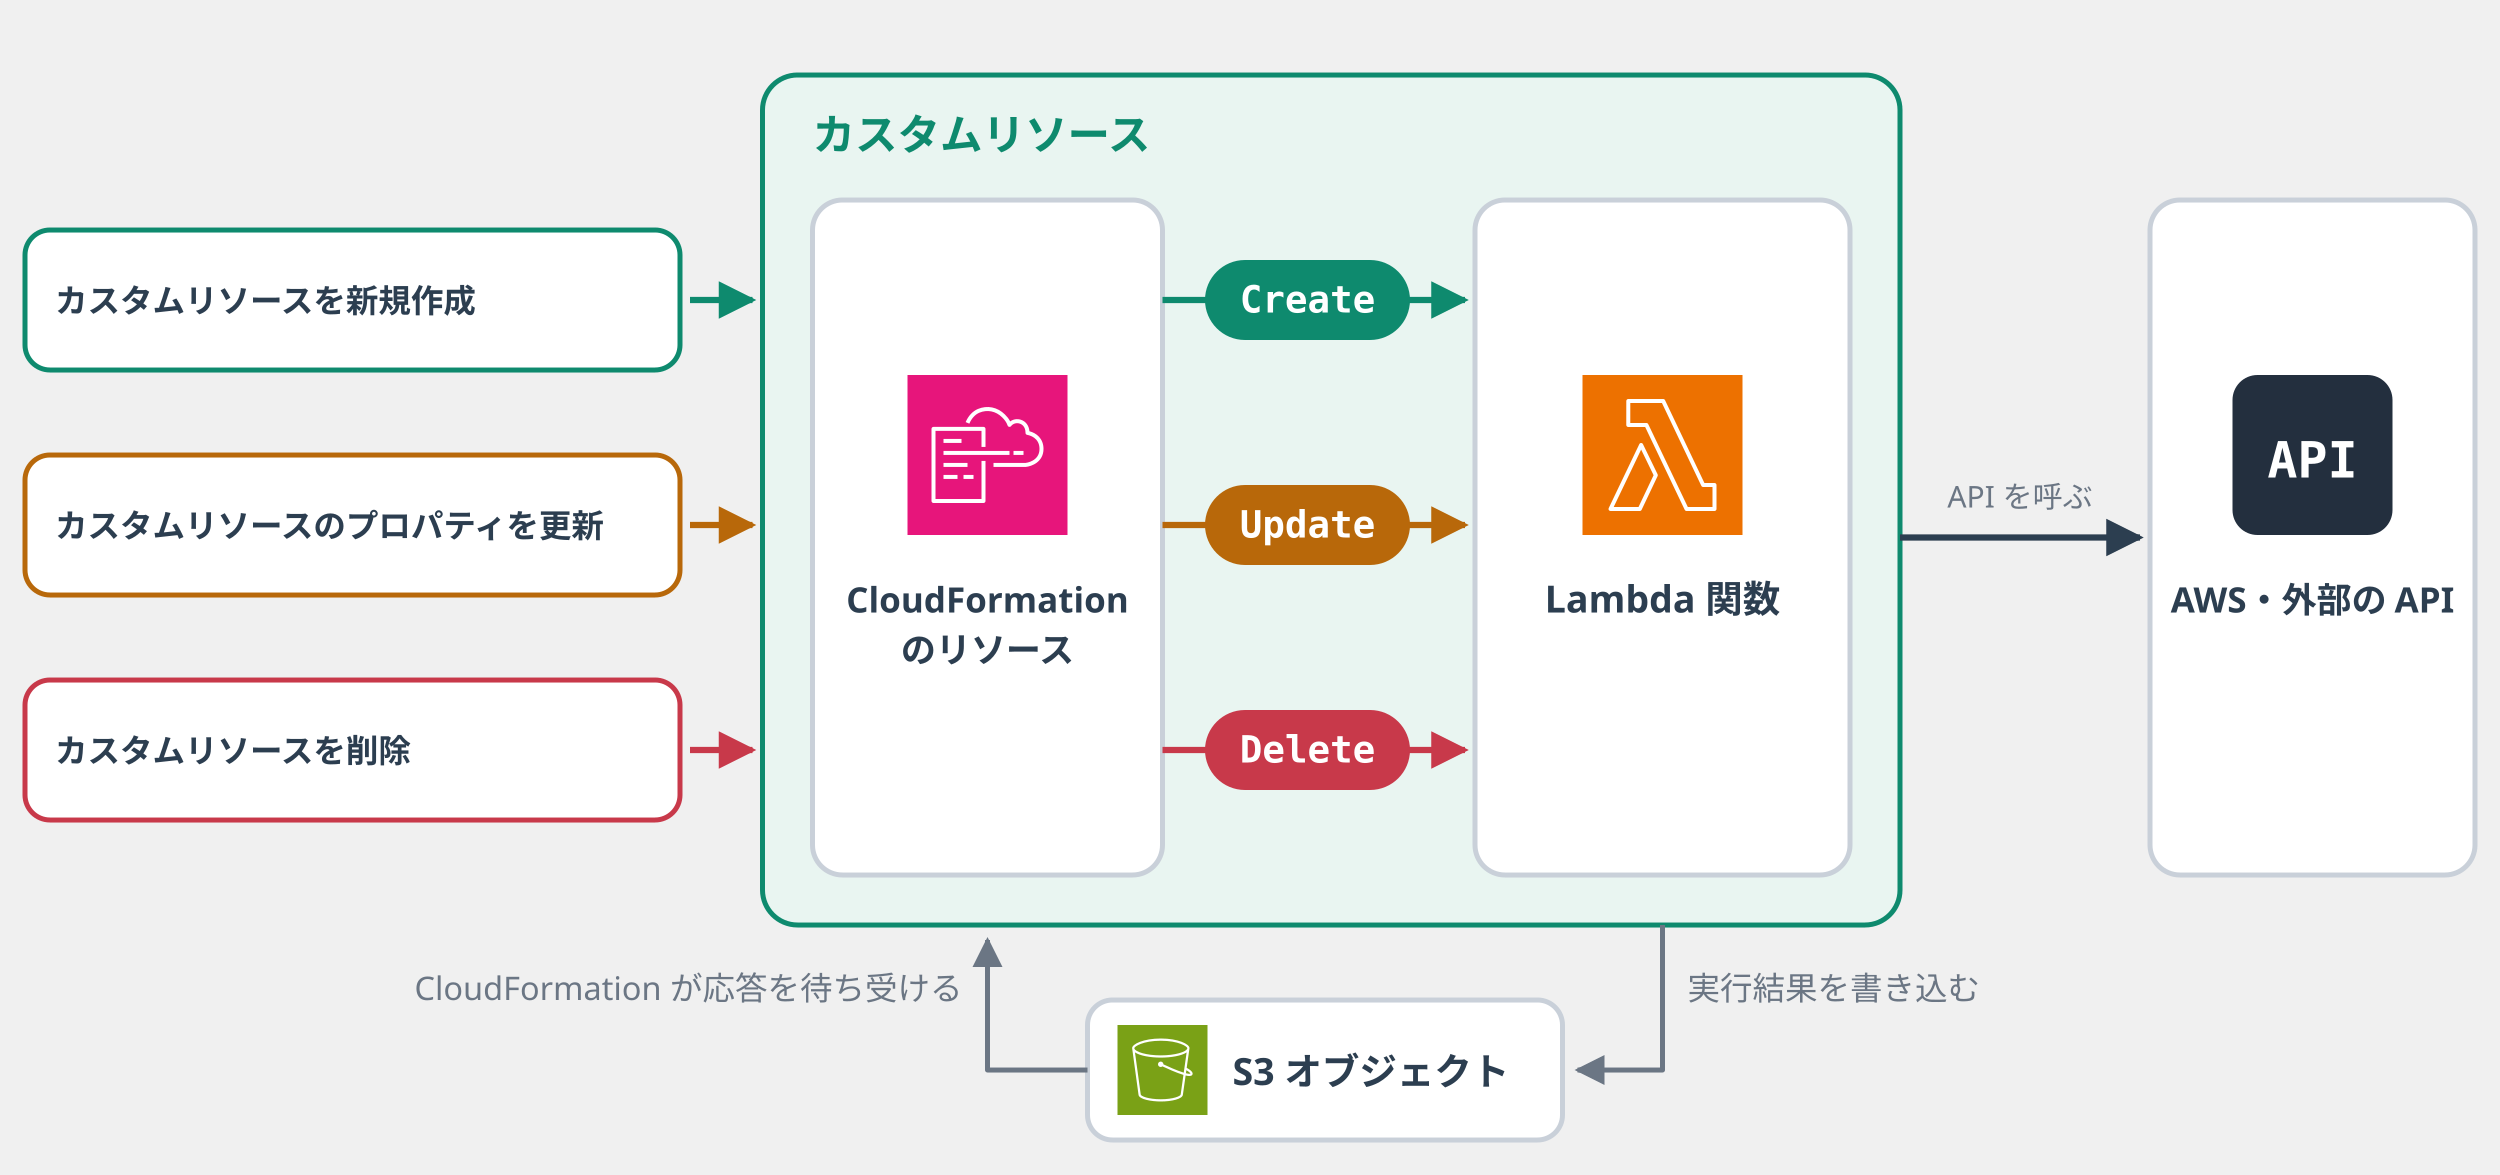
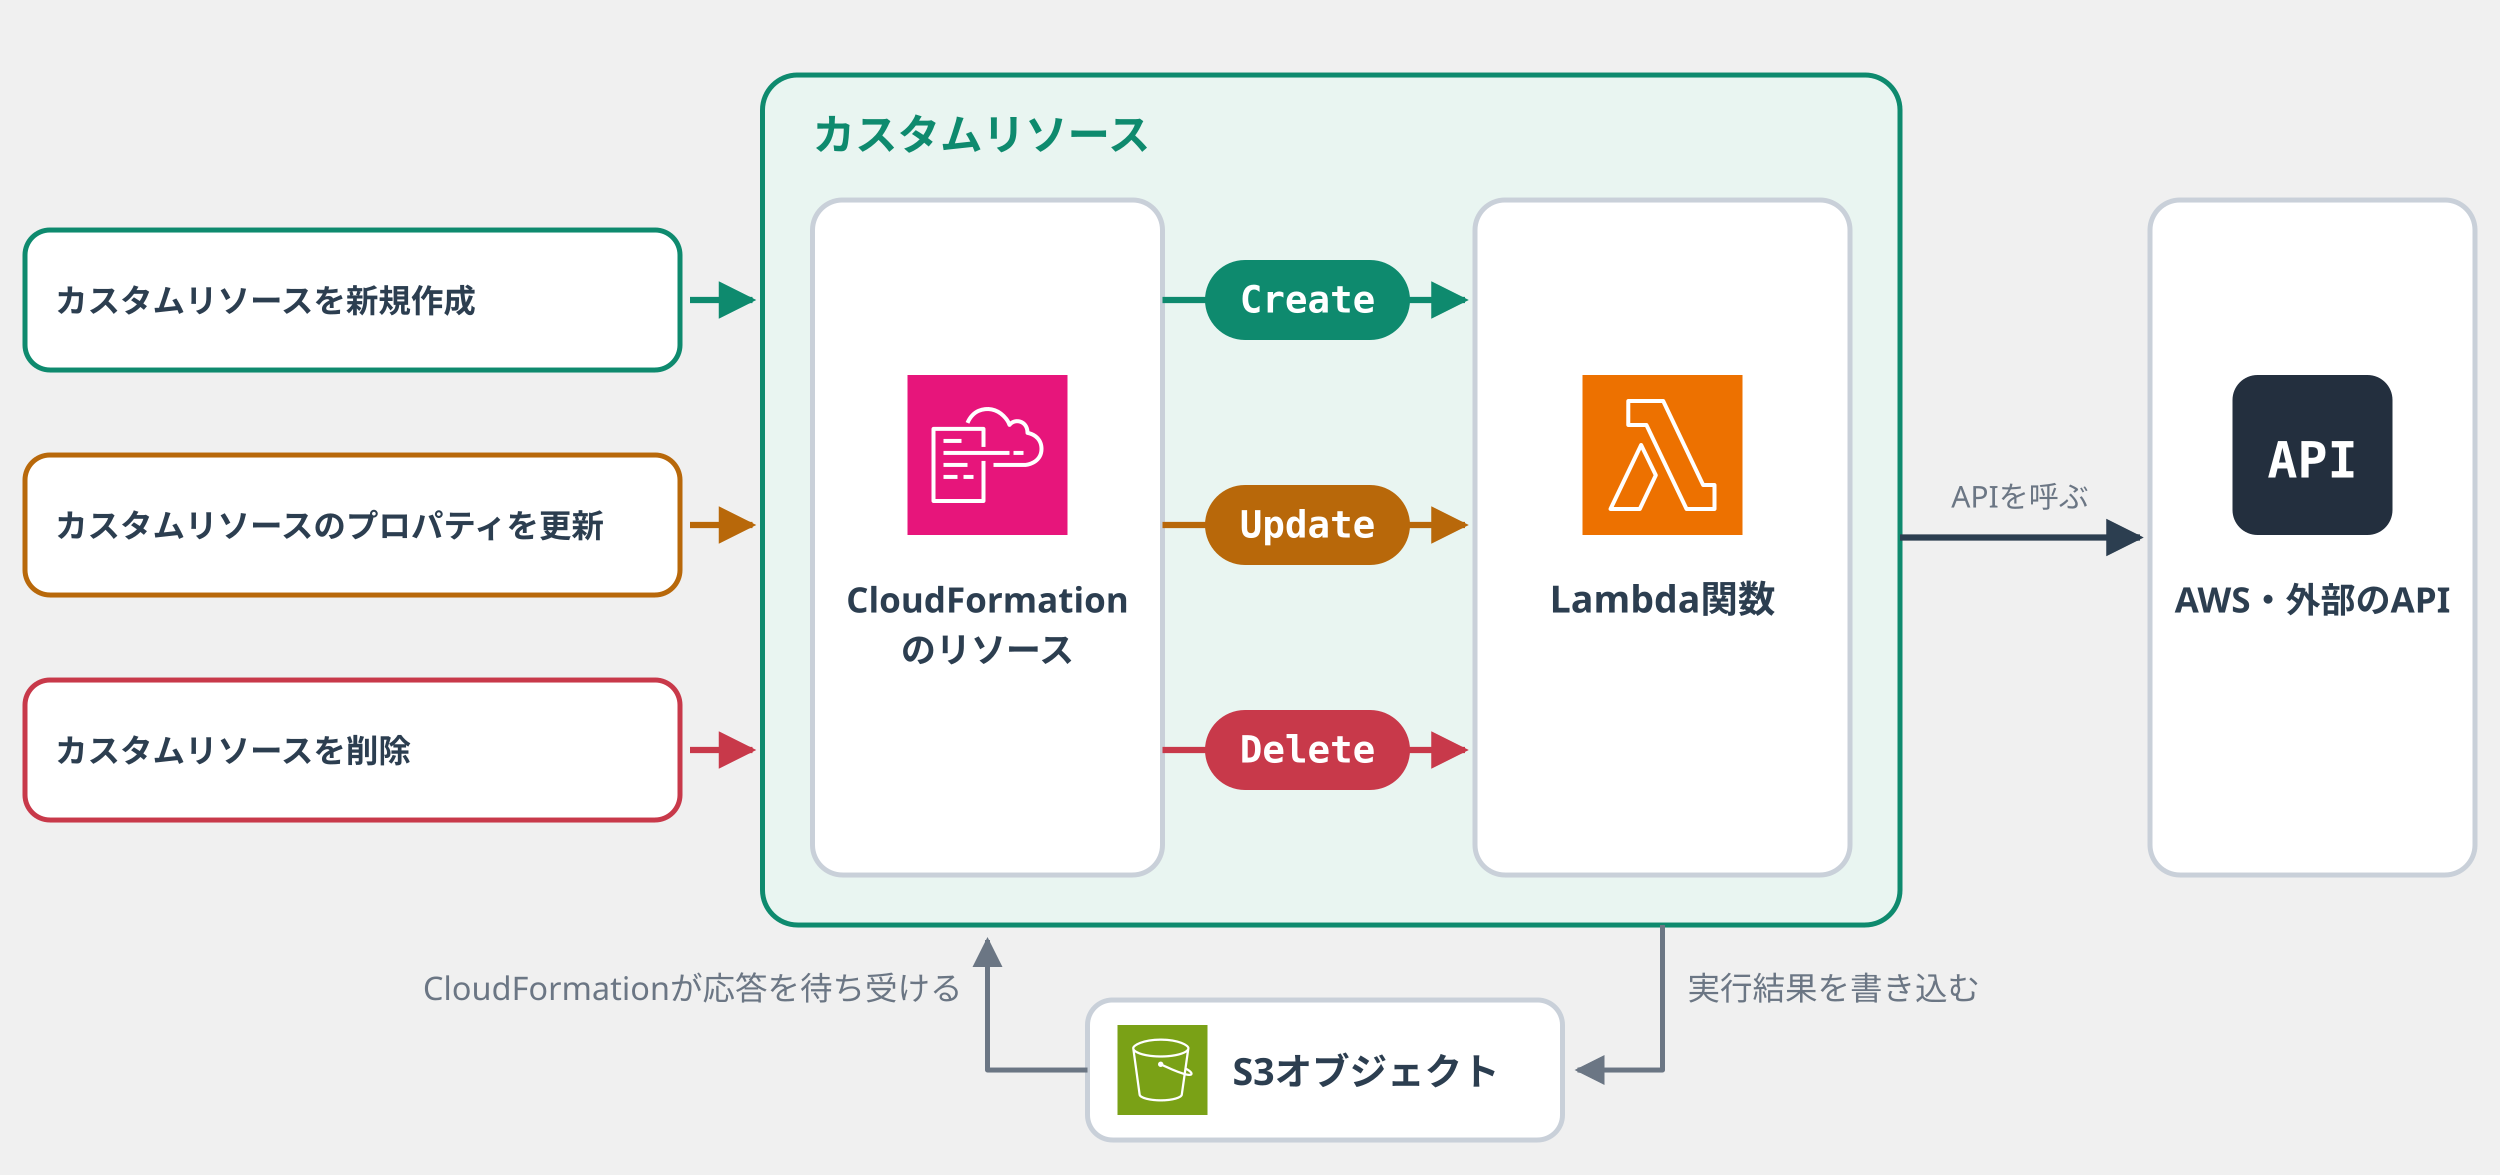
<svg xmlns="http://www.w3.org/2000/svg" viewBox="0 0 1000 470" width="100%" font-family="'Noto Sans JP', 'Hiragino Sans', sans-serif">
  <defs>
    <marker id="mCreate" viewBox="0 0 10 10" refX="9" refY="5" markerWidth="6" markerHeight="6" orient="auto">
      <path d="M0,0 L10,5 L0,10 z" fill="#0E8A6E" />
    </marker>
    <marker id="mUpdate" viewBox="0 0 10 10" refX="9" refY="5" markerWidth="6" markerHeight="6" orient="auto">
      <path d="M0,0 L10,5 L0,10 z" fill="#B8680A" />
    </marker>
    <marker id="mDelete" viewBox="0 0 10 10" refX="9" refY="5" markerWidth="6" markerHeight="6" orient="auto">
      <path d="M0,0 L10,5 L0,10 z" fill="#C8394A" />
    </marker>
    <marker id="mInk" viewBox="0 0 10 10" refX="9" refY="5" markerWidth="6" markerHeight="6" orient="auto">
      <path d="M0,0 L10,5 L0,10 z" fill="#2c3e50" />
    </marker>
    <marker id="mSub" viewBox="0 0 10 10" refX="9" refY="5" markerWidth="6" markerHeight="6" orient="auto">
      <path d="M0,0 L10,5 L0,10 z" fill="#6b7684" />
    </marker>
  </defs>
  <rect x="305" y="30" width="455" height="340" rx="14" fill="#e9f5f1" stroke="#0E8A6E" stroke-width="2" />
  <text x="325" y="60" font-size="17" font-weight="700" fill="#0E8A6E">カスタムリソース</text>
  <rect x="325" y="80" width="140" height="270" rx="12" fill="#ffffff" stroke="#c9d0d9" stroke-width="2" />
  <svg x="363" y="150" width="64" height="64" viewBox="0 0 80 80">
    <g id="cf-Icon-Architecture/64/Arch_AWS-CloudFormation_64" stroke="none" stroke-width="1" fill="none" fill-rule="evenodd">
      <g id="cf-Icon-Architecture-BG/64/Management-Governance" fill="#E7157B">
        <rect id="cf-Rectangle" x="0" y="0" width="80" height="80" />
      </g>
      <path d="M53,39.963 L58,39.963 L58,37.96 L53,37.96 L53,39.963 Z M28,51.982 L33,51.982 L33,49.979 L28,49.979 L28,51.982 Z M18,51.982 L25,51.982 L25,49.979 L18,49.979 L18,51.982 Z M18,45.972 L30,45.972 L30,43.969 L18,43.969 L18,45.972 Z M18,33.954 L27,33.954 L27,31.951 L18,31.951 L18,33.954 Z M18,39.963 L51,39.963 L51,37.96 L18,37.96 L18,39.963 Z M37,61.997 L14,61.997 L14,27.945 L37,27.945 L37,35.957 L39,35.957 L39,26.943 C39,26.39 38.552,25.942 38,25.942 L13,25.942 C12.447,25.942 12,26.39 12,26.943 L12,62.998 C12,63.551 12.447,64 13,64 L38,64 C38.552,64 39,63.551 39,62.998 L39,42.968 L37,42.968 L37,61.997 Z M68,36.959 C68,43.431 62.173,45.682 59.092,45.968 L43,45.972 L43,43.969 L59,43.969 C59.195,43.946 66,43.212 66,36.959 C66,31.264 60.863,30.108 59.834,29.934 C59.321,29.847 58.96,29.382 59.004,28.863 C59.005,28.844 59.007,28.826 59.009,28.808 C58.954,25.59 56.981,24.585 56.126,24.3 C54.53,23.769 52.751,24.277 51.81,25.539 C51.591,25.836 51.229,25.987 50.861,25.931 C50.497,25.876 50.192,25.625 50.068,25.277 C49.447,23.536 48.546,22.408 47.293,21.153 C44.159,18.039 39.905,17.178 35.925,18.853 C33.837,19.733 32.012,21.728 30.922,24.327 L29.078,23.55 C30.37,20.474 32.584,18.089 35.15,17.007 C39.905,15.005 44.971,16.026 48.704,19.734 C49.774,20.807 50.66,21.851 51.35,23.204 C52.843,22.098 54.857,21.767 56.757,22.399 C59.189,23.209 60.727,25.321 60.975,28.129 C64.381,28.988 68,31.712 68,36.959 L68,36.959 Z" id="cf-AWS-CloudFormation_Icon_64_Squid" fill="#FFFFFF" />
    </g>
  </svg>
  <text x="395" y="245" text-anchor="middle" font-size="14" font-weight="700" fill="#2c3e50">CloudFormation</text>
  <text x="395" y="265" text-anchor="middle" font-size="14" font-weight="700" fill="#2c3e50">のリソース</text>
  <rect x="590" y="80" width="150" height="270" rx="12" fill="#ffffff" stroke="#c9d0d9" stroke-width="2" />
  <svg x="633" y="150" width="64" height="64" viewBox="0 0 80 80">
    <g id="la-Icon-Architecture/64/Arch_AWS-Lambda_64" stroke="none" stroke-width="1" fill="none" fill-rule="evenodd">
      <g id="la-Icon-Architecture-BG/64/Compute" fill="#ED7100">
        <rect id="la-Rectangle" x="0" y="0" width="80" height="80" />
      </g>
      <path d="M28.008,66 L15.591,66 L29.324,37.296 L35.546,50.106 L28.008,66 Z M30.22,34.553 C30.051,34.208 29.7,33.989 29.318,33.989 L29.315,33.989 C28.929,33.99 28.578,34.211 28.412,34.558 L13.098,66.569 C12.95,66.879 12.971,67.243 13.155,67.534 C13.337,67.824 13.658,68 14.002,68 L28.642,68 C29.03,68 29.382,67.777 29.548,67.428 L37.564,50.528 C37.693,50.254 37.692,49.937 37.559,49.665 L30.22,34.553 Z M64.995,66 L52.659,66 L32.867,24.57 C32.701,24.222 32.349,24 31.962,24 L23.89,24 L23.899,14 L39.72,14 L59.42,55.429 C59.586,55.777 59.939,56 60.326,56 L64.995,56 L64.995,66 Z M65.998,54 L60.96,54 L41.259,12.571 C41.094,12.223 40.741,12 40.353,12 L22.898,12 C22.345,12 21.896,12.447 21.895,12.999 L21.884,24.999 C21.884,25.265 21.989,25.519 22.178,25.707 C22.365,25.895 22.62,26 22.887,26 L31.329,26 L51.122,67.43 C51.289,67.778 51.639,68 52.026,68 L65.998,68 C66.552,68 67,67.552 67,67 L67,55 C67,54.448 66.552,54 65.998,54 L65.998,54 Z" id="la-AWS-Lambda_Icon_64_Squid" fill="#FFFFFF" />
    </g>
  </svg>
-   <text x="665" y="245" text-anchor="middle" font-size="15" font-weight="700" fill="#2c3e50">Lambda 関数</text>
+   <text x="665" y="245" text-anchor="middle" font-size="15" font-weight="700" fill="#2c3e50">Lambda関数</text>
  <line x1="760" y1="215" x2="856" y2="215" stroke="#2c3e50" stroke-width="2.5" marker-end="url(#mInk)" />
-   <text x="808" y="203" text-anchor="middle" font-size="12" fill="#6b7684">API を呼ぶ</text>
+   <text x="808" y="203" text-anchor="middle" font-size="12" fill="#6b7684">APIを呼ぶ</text>
  <rect x="860" y="80" width="130" height="270" rx="12" fill="#ffffff" stroke="#c9d0d9" stroke-width="2" />
  <rect x="893" y="150" width="64" height="64" rx="10" fill="#232f3e" />
  <text x="925" y="191" text-anchor="middle" font-size="20" font-weight="700" fill="#ffffff" font-family="'Fira Code', monospace">API</text>
-   <text x="925" y="245" text-anchor="middle" font-size="14" font-weight="700" fill="#2c3e50">AWS・外部の API</text>
+   <text x="925" y="245" text-anchor="middle" font-size="14" font-weight="700" fill="#2c3e50">AWS・外部のAPI</text>
  <rect x="10" y="92" width="262" height="56" rx="10" fill="#ffffff" stroke="#0E8A6E" stroke-width="2" />
  <text x="22" y="125" font-size="13" font-weight="700" fill="#2c3e50">カスタムリソースを新規作成</text>
  <line x1="276" y1="120" x2="301" y2="120" stroke="#0E8A6E" stroke-width="2.5" marker-end="url(#mCreate)" />
  <line x1="465" y1="120" x2="586" y2="120" stroke="#0E8A6E" stroke-width="2.5" marker-end="url(#mCreate)" />
  <rect x="482" y="104" width="82" height="32" rx="16" fill="#0E8A6E" />
  <text x="523" y="125" text-anchor="middle" font-size="15" font-weight="700" fill="#ffffff" font-family="'Fira Code', monospace">Create</text>
  <rect x="10" y="182" width="262" height="56" rx="10" fill="#ffffff" stroke="#B8680A" stroke-width="2" />
  <text x="22" y="215" font-size="13" font-weight="700" fill="#2c3e50">カスタムリソースのプロパティを更新</text>
  <line x1="276" y1="210" x2="301" y2="210" stroke="#B8680A" stroke-width="2.5" marker-end="url(#mUpdate)" />
  <line x1="465" y1="210" x2="586" y2="210" stroke="#B8680A" stroke-width="2.5" marker-end="url(#mUpdate)" />
  <rect x="482" y="194" width="82" height="32" rx="16" fill="#B8680A" />
  <text x="523" y="215" text-anchor="middle" font-size="15" font-weight="700" fill="#ffffff" font-family="'Fira Code', monospace">Update</text>
  <rect x="10" y="272" width="262" height="56" rx="10" fill="#ffffff" stroke="#C8394A" stroke-width="2" />
  <text x="22" y="305" font-size="13" font-weight="700" fill="#2c3e50">カスタムリソースを削除</text>
  <line x1="276" y1="300" x2="301" y2="300" stroke="#C8394A" stroke-width="2.5" marker-end="url(#mDelete)" />
  <line x1="465" y1="300" x2="586" y2="300" stroke="#C8394A" stroke-width="2.5" marker-end="url(#mDelete)" />
  <rect x="482" y="284" width="82" height="32" rx="16" fill="#C8394A" />
  <text x="523" y="305" text-anchor="middle" font-size="15" font-weight="700" fill="#ffffff" font-family="'Fira Code', monospace">Delete</text>
  <rect x="435" y="400" width="190" height="56" rx="10" fill="#ffffff" stroke="#c9d0d9" stroke-width="2" />
  <svg x="447" y="410" width="36" height="36" viewBox="0 0 80 80">
    <g id="s3-Icon-Architecture/64/Arch_Amazon-Simple-Storage-Service_64" stroke="none" stroke-width="1" fill="none" fill-rule="evenodd">
      <g id="s3-Icon-Architecture-BG/64/Storage" fill="#7AA116">
        <rect id="s3-Rectangle" x="0" y="0" width="80" height="80" />
      </g>
      <g id="s3-Icon-Service/64/Amazon-Simple-Storage-Service_64" transform="translate(12.9999, 11.9996)" fill="#FFFFFF">
        <path d="M47.836,30.893 L48.22,28.189 C51.761,30.31 51.807,31.186 51.806,31.21 C51.8,31.215 51.196,31.719 47.836,30.893 L47.836,30.893 Z M45.893,30.353 C39.773,28.501 31.25,24.591 27.801,22.961 C27.801,22.947 27.805,22.934 27.805,22.92 C27.805,21.595 26.727,20.517 25.401,20.517 C24.077,20.517 22.999,21.595 22.999,22.92 C22.999,24.245 24.077,25.323 25.401,25.323 C25.983,25.323 26.511,25.106 26.928,24.761 C30.986,26.682 39.443,30.535 45.608,32.355 L43.17,49.561 C43.163,49.608 43.16,49.655 43.16,49.702 C43.16,51.217 36.453,54 25.494,54 C14.419,54 7.641,51.217 7.641,49.702 C7.641,49.656 7.638,49.611 7.632,49.566 L2.538,12.359 C6.947,15.394 16.43,17 25.5,17 C34.556,17 44.023,15.4 48.441,12.374 L45.893,30.353 Z M2,8.478 C2.072,7.162 9.634,2 25.5,2 C41.364,2 48.927,7.161 49,8.478 L49,8.927 C48.13,11.878 38.33,15 25.5,15 C12.648,15 2.843,11.868 2,8.913 L2,8.478 Z M51,8.5 C51,5.035 41.066,0 25.5,0 C9.934,0 0,5.035 0,8.5 L0.094,9.254 L5.642,49.778 C5.775,54.31 17.861,56 25.494,56 C34.966,56 45.029,53.822 45.159,49.781 L47.555,32.884 C48.888,33.203 49.985,33.366 50.866,33.366 C52.049,33.366 52.849,33.077 53.334,32.499 C53.732,32.025 53.884,31.451 53.77,30.84 C53.511,29.456 51.868,27.964 48.522,26.055 L50.898,9.293 L51,8.5 Z" id="s3-Amazon-Simple-Storage-Service-Icon_64_Squid" />
      </g>
    </g>
  </svg>
-   <text x="493" y="434" font-size="15" font-weight="700" fill="#2c3e50">S3 オブジェクト</text>
+   <text x="493" y="434" font-size="15" font-weight="700" fill="#2c3e50">S3オブジェクト</text>
  <path d="M665,370 L665,428 L631,428" fill="none" stroke="#6b7684" stroke-width="2" stroke-linejoin="round" marker-end="url(#mSub)" />
  <text x="675" y="400" font-size="13" fill="#6b7684">実行結果を書き込む</text>
  <path d="M435,428 L395,428 L395,376" fill="none" stroke="#6b7684" stroke-width="2" stroke-linejoin="round" marker-end="url(#mSub)" />
-   <text x="385" y="400" text-anchor="end" font-size="13" fill="#6b7684">CloudFormation が応答を待ち受ける</text>
+   <text x="385" y="400" text-anchor="end" font-size="13" fill="#6b7684">CloudFormationが応答を待ち受ける</text>
</svg>
